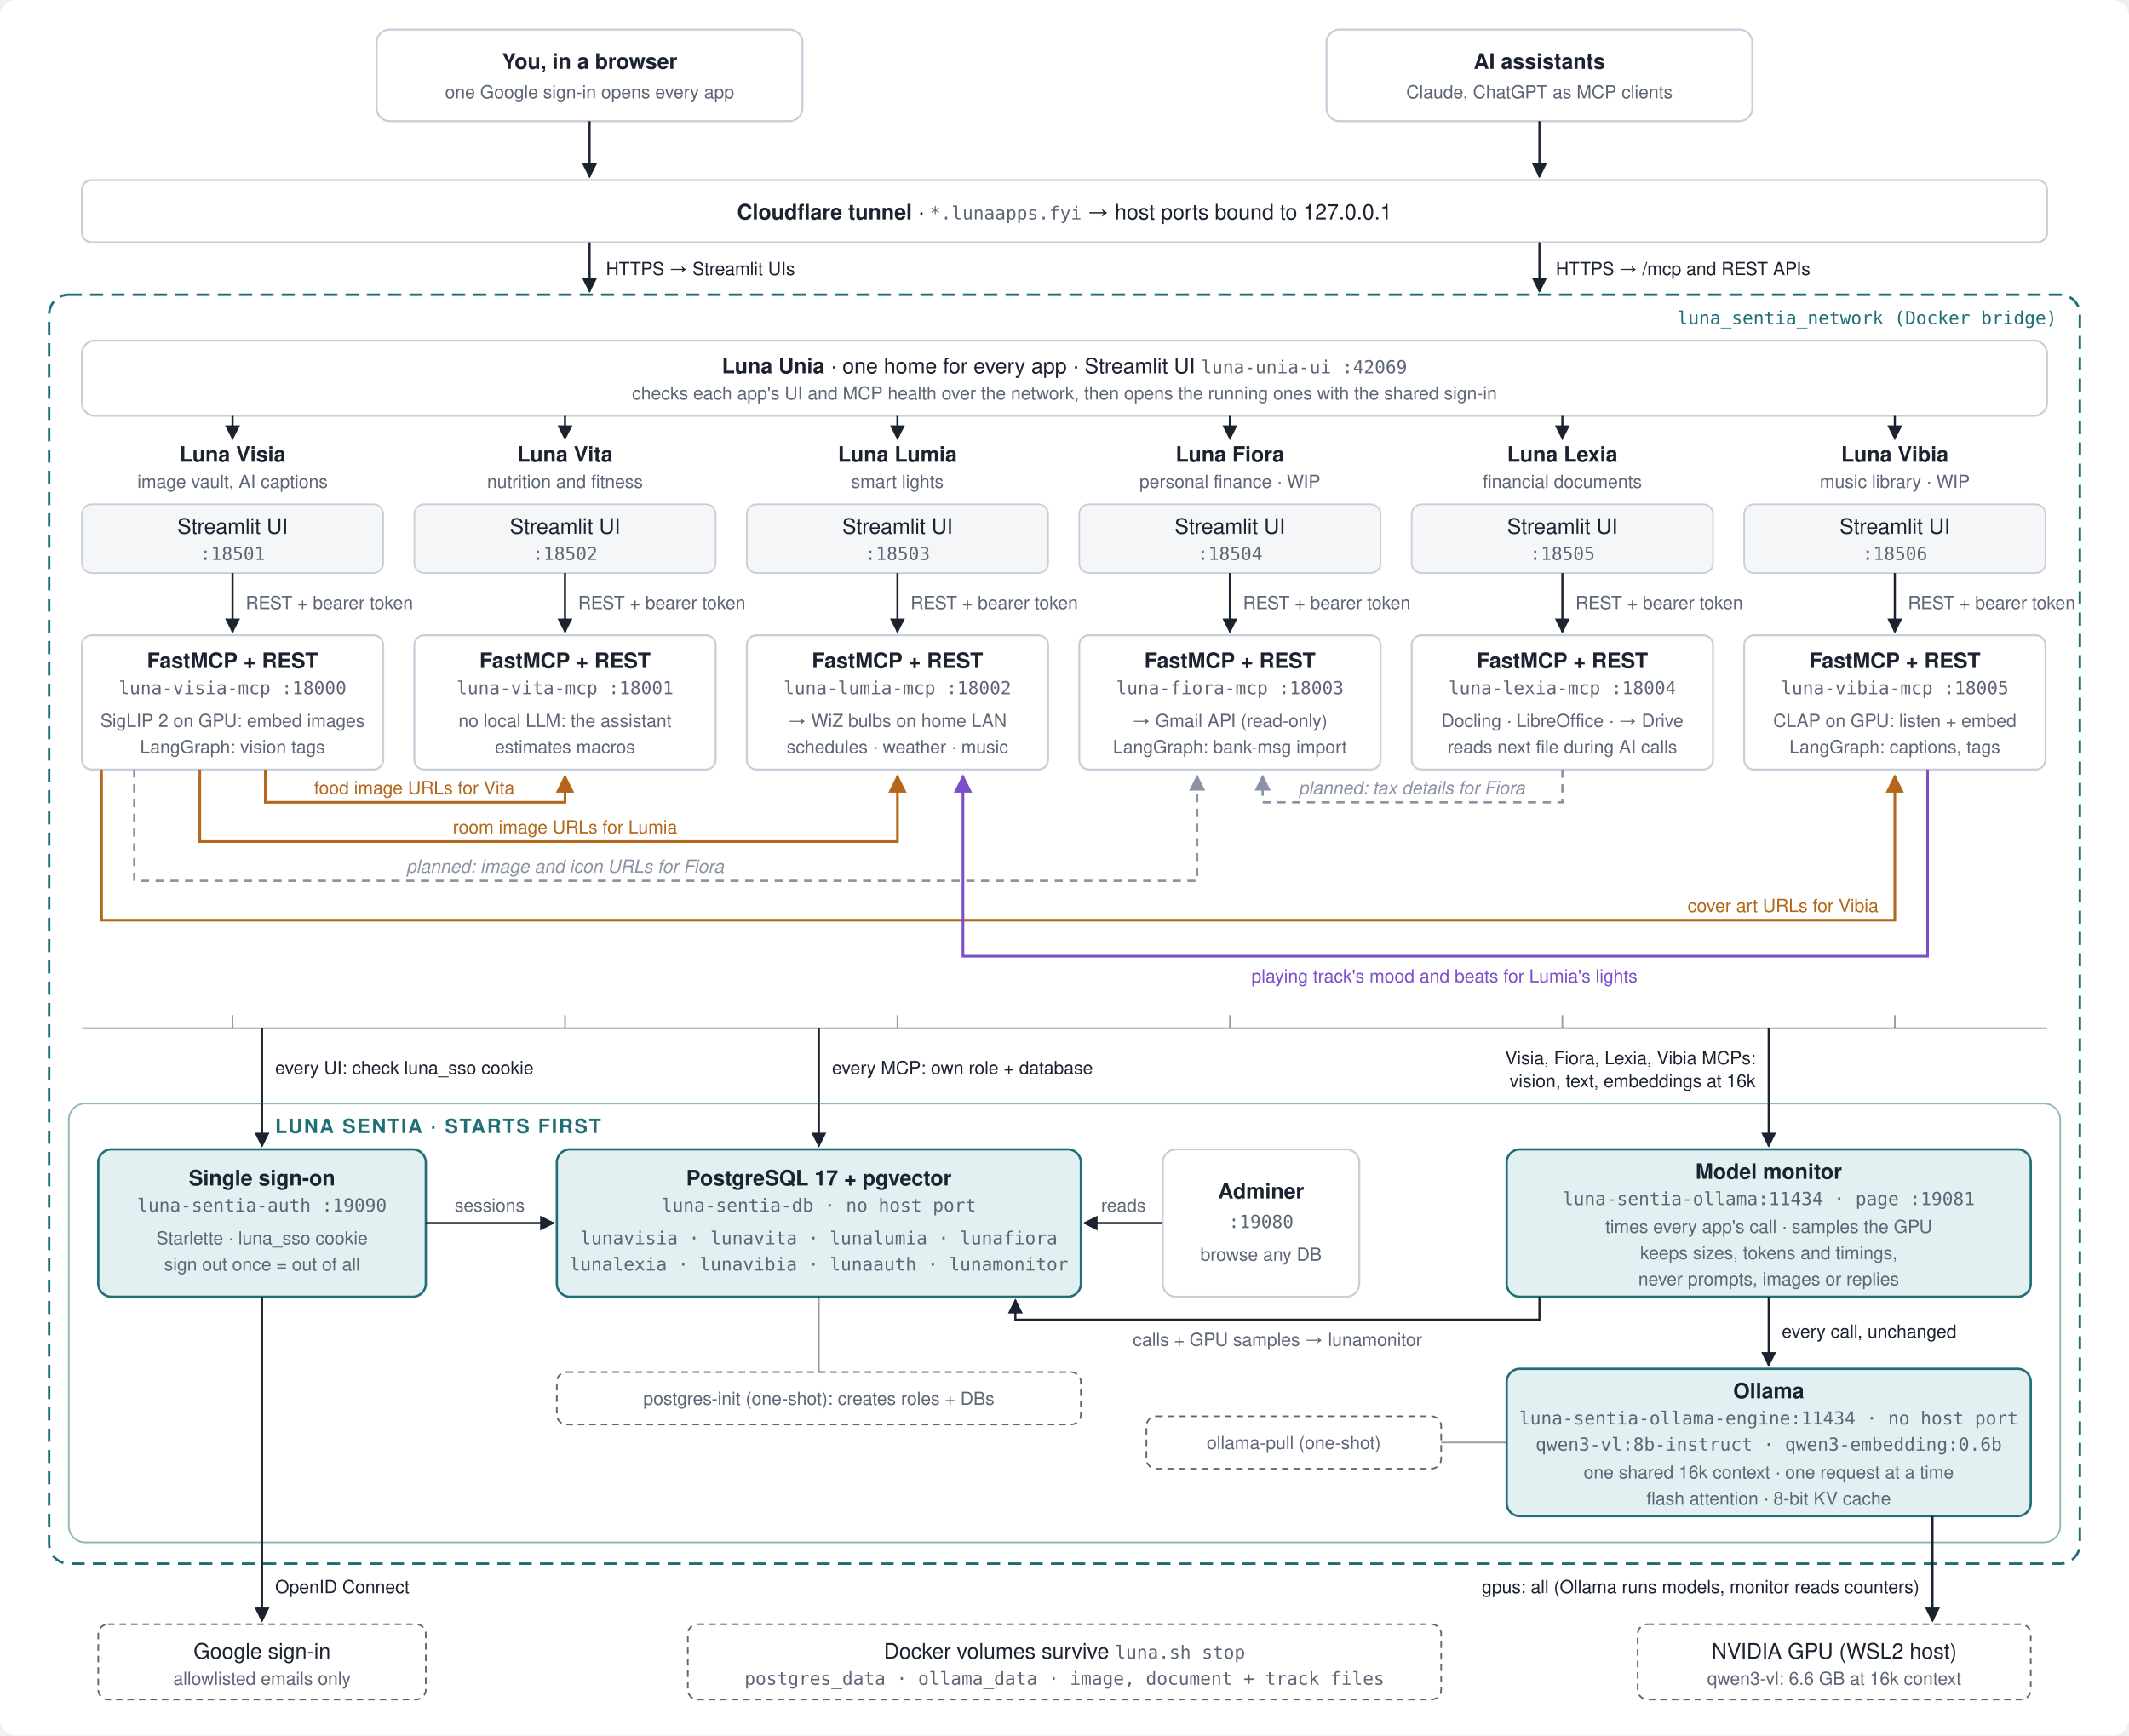
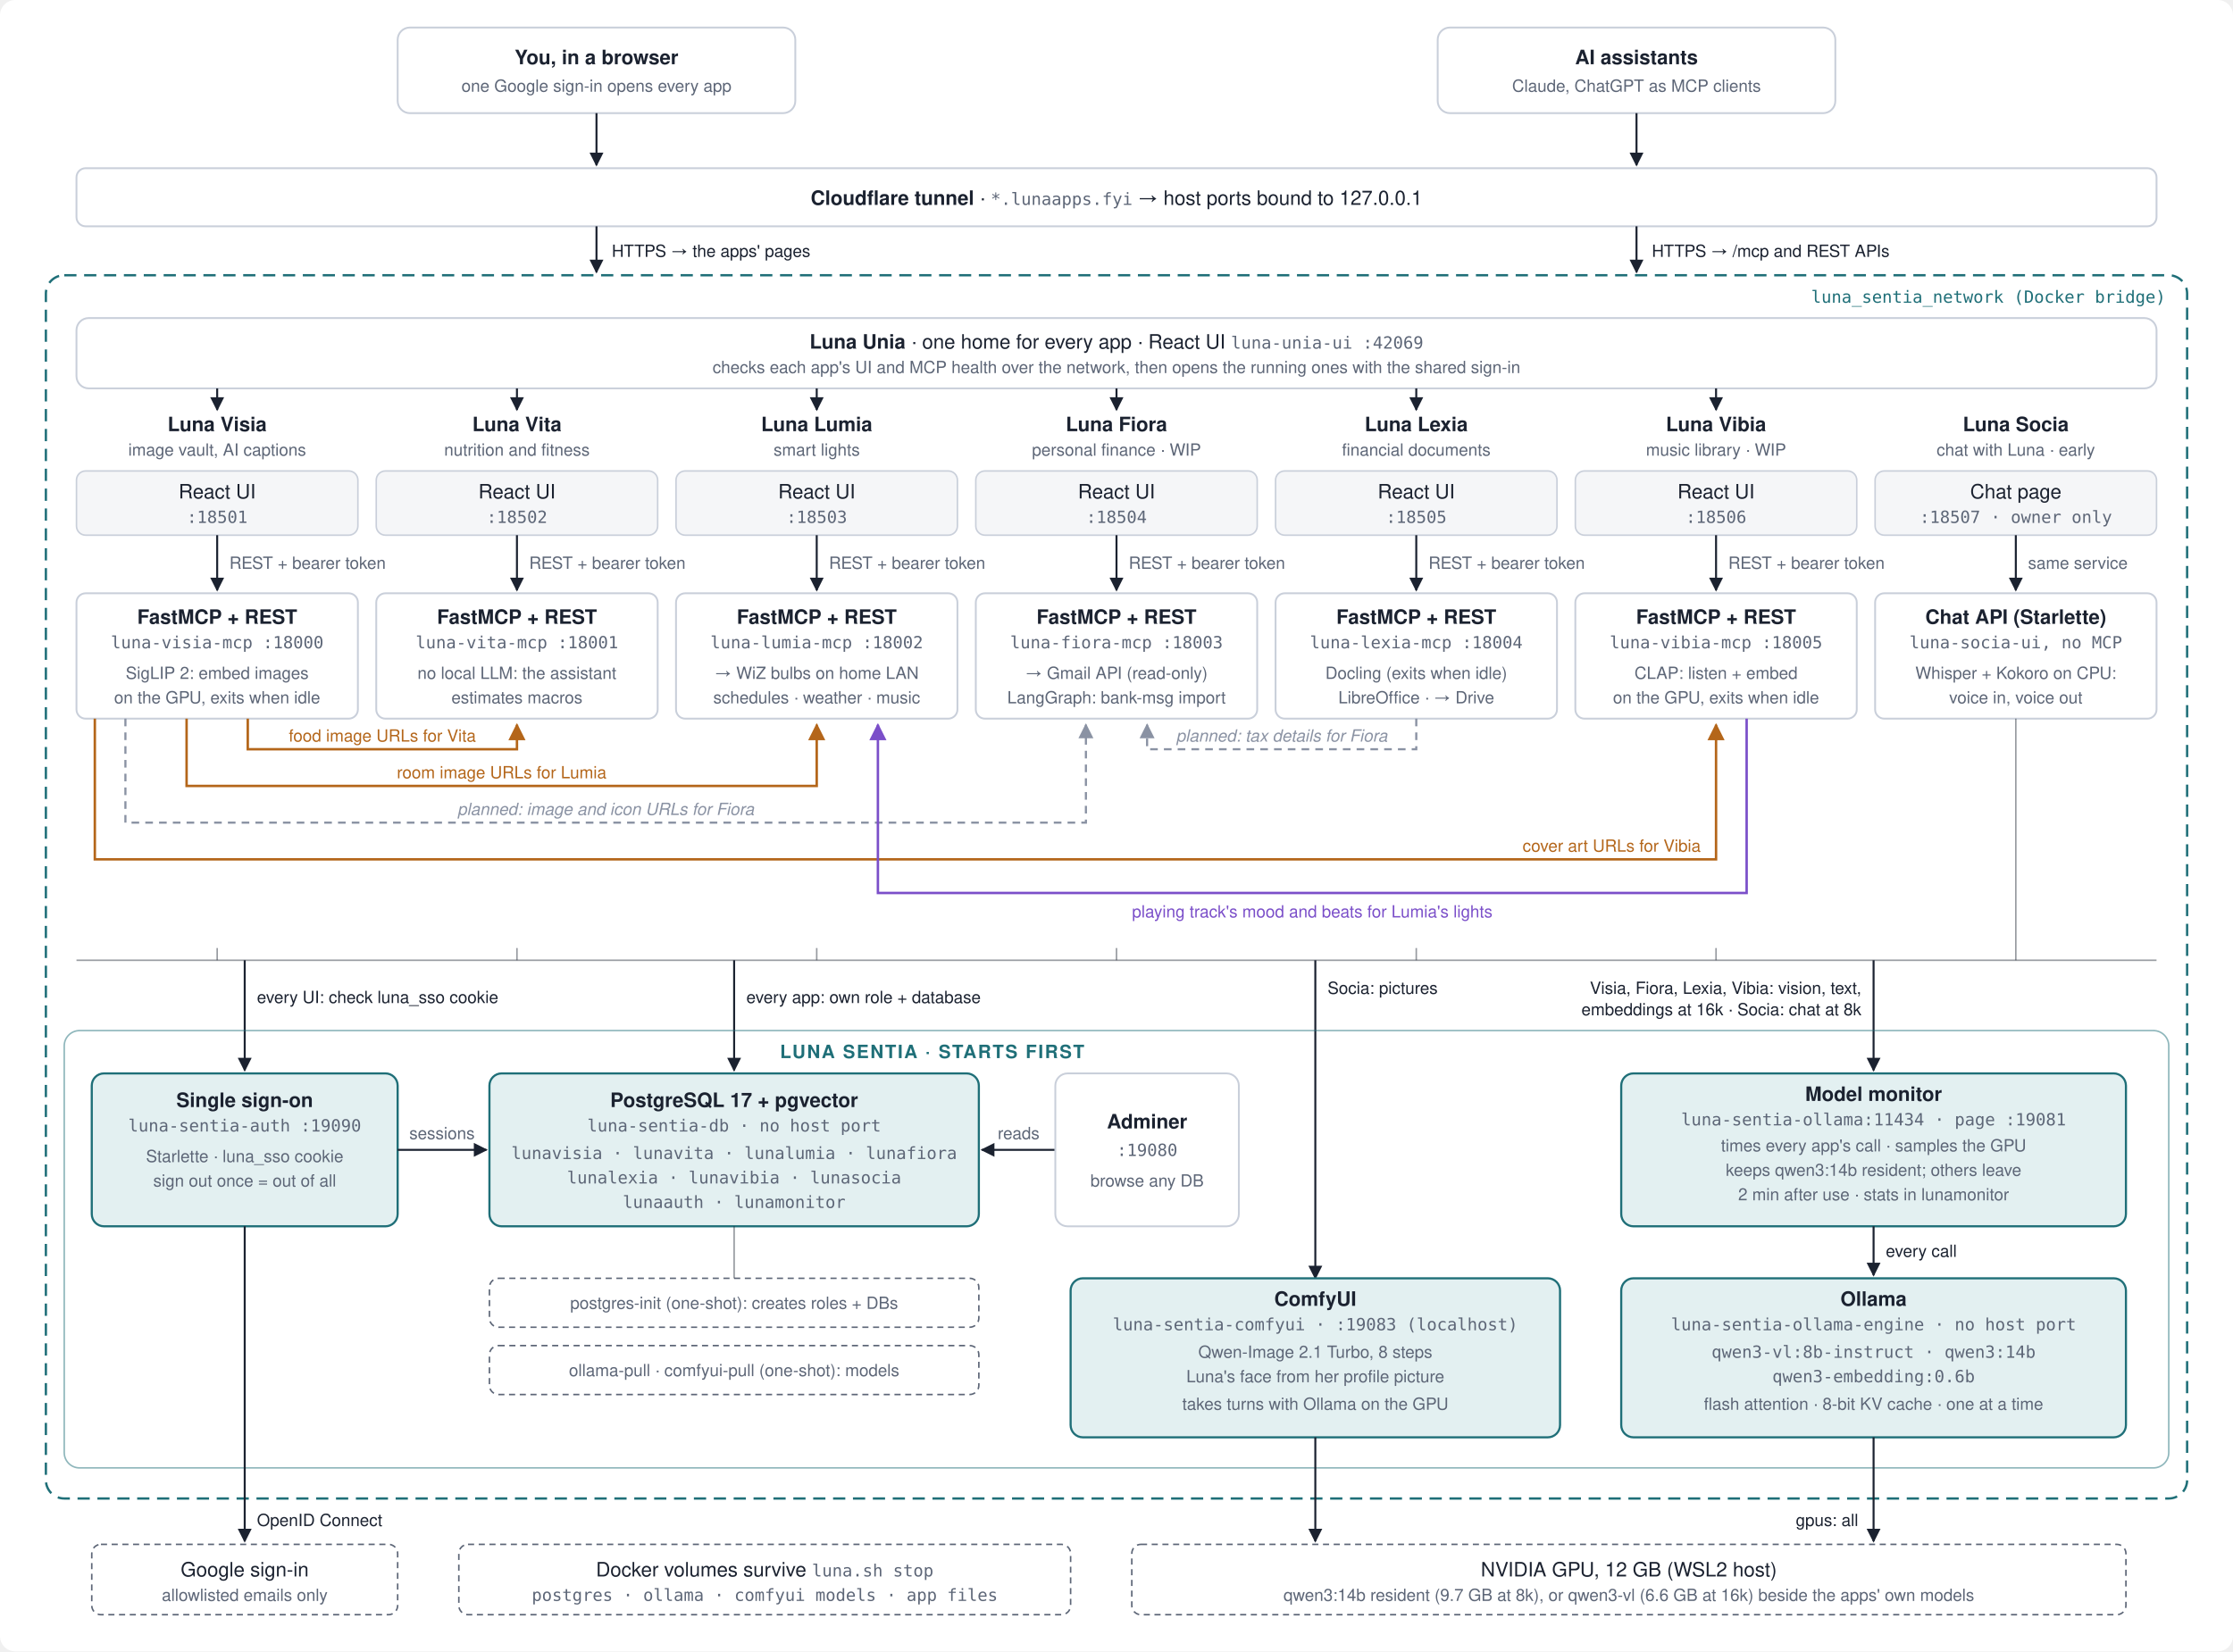
- <svg xmlns="http://www.w3.org/2000/svg" viewBox="0 0 1300 1060" width="1300" height="1060" role="img" aria-label="Clients reach six Luna apps through a Cloudflare tunnel. Luna Unia, one home page, checks which Luna apps are running and opens each one with the shared sign-in. Every app runs a Streamlit UI and a FastMCP service on the shared luna_sentia_network, and relies on Luna Sentia for sign-on, PostgreSQL and Ollama. Every app's model call goes through Sentia's model monitor, which times it, samples the GPU, stores both in PostgreSQL, and passes the call on to Ollama unchanged. Luna Visia embeds images with SigLIP 2 on the GPU, inside its own service. Luna Vibia tells Luna Lumia the mood and beats of the playing track, so the lights follow the music. Every app asks Ollama for the same 16k context, so they share one loaded copy of Qwen3-VL.">
+ <svg xmlns="http://www.w3.org/2000/svg" viewBox="0 0 1460 1080" width="1460" height="1080" role="img" aria-label="Clients reach seven Luna apps through a Cloudflare tunnel. Luna Unia, one home page, checks which Luna apps are running and opens each one with the shared sign-in. Six apps run a React UI and a FastMCP service; Luna Socia, the owner's chat with Luna, is one service. All share luna_sentia_network and rely on Luna Sentia for sign-on, PostgreSQL, Ollama and ComfyUI. Every model call goes through Sentia's model monitor, which times it, samples the GPU, keeps Socia's chat model qwen3:14b resident, and passes the call on to Ollama. Socia's pictures come from Qwen-Image 2.1 in ComfyUI, which takes turns with Ollama on the GPU. Visia's SigLIP 2, Vibia's CLAP and Lexia's Docling run inside those apps in processes that exit when idle. Luna Vibia tells Luna Lumia the mood and beats of the playing track.">
  <style>
svg{font-family:-apple-system,"Segoe UI",Helvetica,Arial,sans-serif}
.b{font-weight:600}.m{font-family:ui-monospace,SFMono-Regular,Menlo,Consolas,monospace;font-size:11px}
.bg{fill:#ffffff}.hc{fill:#1b2230}.hl{fill:#b4661a}.hp{fill:#8a92a3}
.box{fill:#ffffff;stroke:#c9cfda;stroke-width:1.2}.app{fill:#f5f6f8;stroke:#c9cfda}
.core{fill:#e3f0f1;stroke:#1f6f78;stroke-width:1.4}.ext{fill:none;stroke:#5d6677;stroke-dasharray:4 3}
.net{fill:none;stroke:#1f6f78;stroke-width:1.5;stroke-dasharray:8 5}.zone{fill:none;stroke:#1f6f78;stroke-opacity:.5}
.arrow{stroke:#1b2230;stroke-width:1.3;fill:none}.rule,.rule line{stroke:#1b2230;stroke-opacity:.45}
.xlink{stroke:#b4661a;stroke-width:1.6;fill:none}.plan{stroke:#8a92a3;stroke-width:1.4;fill:none;stroke-dasharray:5 4}
.mlink{stroke:#7b4fc9;stroke-width:1.6;fill:none}.hm{fill:#7b4fc9}.lm{fill:#7b4fc9;font-size:11px;font-weight:500}
.t{fill:#1b2230;font-size:13px}.s{fill:#5d6677;font-size:11px}.m{fill:#5d6677}.mc{fill:#1f6f78}
.lbl{fill:#1b2230;font-size:11px}.lk{fill:#b4661a;font-size:11px;font-weight:500}.pl{fill:#8a92a3;font-size:11px;font-style:italic}
.ct{fill:#1f6f78;font-size:12px;font-weight:600;letter-spacing:.08em}
@media (prefers-color-scheme:dark){
.bg{fill:#1a2029}.hc{fill:#e4e8ef}.hl{fill:#e3a35f}.hp{fill:#78819a}
.box{fill:#1a2029;stroke:#343d4b;stroke-width:1.2}.app{fill:#11151c;stroke:#343d4b}
.core{fill:#17303a;stroke:#5fb8c1;stroke-width:1.4}.ext{fill:none;stroke:#98a2b3;stroke-dasharray:4 3}
.net{fill:none;stroke:#5fb8c1;stroke-width:1.5;stroke-dasharray:8 5}.zone{fill:none;stroke:#5fb8c1;stroke-opacity:.5}
.arrow{stroke:#e4e8ef;stroke-width:1.3;fill:none}.rule,.rule line{stroke:#e4e8ef;stroke-opacity:.45}
.xlink{stroke:#e3a35f;stroke-width:1.6;fill:none}.plan{stroke:#78819a;stroke-width:1.4;fill:none;stroke-dasharray:5 4}
.mlink{stroke:#b394f0;stroke-width:1.6;fill:none}.hm{fill:#b394f0}.lm{fill:#b394f0;font-size:11px;font-weight:500}
.t{fill:#e4e8ef;font-size:13px}.s{fill:#98a2b3;font-size:11px}.m{fill:#98a2b3}.mc{fill:#5fb8c1}
.lbl{fill:#e4e8ef;font-size:11px}.lk{fill:#e3a35f;font-size:11px;font-weight:500}.pl{fill:#78819a;font-size:11px;font-style:italic}
.ct{fill:#5fb8c1;font-size:12px;font-weight:600;letter-spacing:.08em}
}
</style>
-   <rect class="bg" x="0" y="0" width="1300" height="1060" rx="10" />
+   <rect class="bg" x="0" y="0" width="1460" height="1080" rx="10" />
  <defs>
    <marker id="ah" viewBox="0 0 10 10" refX="9" refY="5" markerWidth="7" markerHeight="7" orient="auto-start-reverse">
      <path d="M0,0 L10,5 L0,10 z" class="hc" />
    </marker>
    <marker id="ahl" viewBox="0 0 10 10" refX="9" refY="5" markerWidth="7" markerHeight="7" orient="auto-start-reverse">
      <path d="M0,0 L10,5 L0,10 z" class="hl" />
    </marker>
    <marker id="ahp" viewBox="0 0 10 10" refX="9" refY="5" markerWidth="7" markerHeight="7" orient="auto-start-reverse">
      <path d="M0,0 L10,5 L0,10 z" class="hp" />
    </marker>
    <marker id="ahm" viewBox="0 0 10 10" refX="9" refY="5" markerWidth="7" markerHeight="7" orient="auto-start-reverse">
      <path d="M0,0 L10,5 L0,10 z" class="hm" />
    </marker>
  </defs>
-   <rect class="box" x="230" y="18" width="260" height="56" rx="8" />
-   <text class="t b" x="360" y="42" text-anchor="middle">You, in a browser</text>
-   <text class="s" x="360" y="60" text-anchor="middle">one Google sign-in opens every app</text>
-   <rect class="box" x="810" y="18" width="260" height="56" rx="8" />
-   <text class="t b" x="940" y="42" text-anchor="middle">AI assistants</text>
-   <text class="s" x="940" y="60" text-anchor="middle">Claude, ChatGPT as MCP clients</text>
-   <line class="arrow" x1="360" y1="74" x2="360" y2="108" marker-end="url(#ah)" />
-   <line class="arrow" x1="940" y1="74" x2="940" y2="108" marker-end="url(#ah)" />
-   <rect class="box" x="50" y="110" width="1200" height="38" rx="6" />
-   <text class="t" x="650" y="134" text-anchor="middle">
+   <rect class="box" x="260" y="18" width="260" height="56" rx="8" />
+   <text class="t b" x="390" y="42" text-anchor="middle">You, in a browser</text>
+   <text class="s" x="390" y="60" text-anchor="middle">one Google sign-in opens every app</text>
+   <line class="arrow" x1="390" y1="74" x2="390" y2="108" marker-end="url(#ah)" />
+   <rect class="box" x="940" y="18" width="260" height="56" rx="8" />
+   <text class="t b" x="1070" y="42" text-anchor="middle">AI assistants</text>
+   <text class="s" x="1070" y="60" text-anchor="middle">Claude, ChatGPT as MCP clients</text>
+   <line class="arrow" x1="1070" y1="74" x2="1070" y2="108" marker-end="url(#ah)" />
+   <rect class="box" x="50" y="110" width="1360" height="38" rx="6" />
+   <text class="t" x="730.0" y="134" text-anchor="middle">
    <tspan class="b">Cloudflare tunnel</tspan> · <tspan class="m">*.lunaapps.fyi</tspan> → host ports bound to 127.0.0.1</text>
-   <line class="arrow" x1="360" y1="148" x2="360" y2="178" marker-end="url(#ah)" />
-   <text class="lbl" x="370" y="168">HTTPS → Streamlit UIs</text>
-   <line class="arrow" x1="940" y1="148" x2="940" y2="178" marker-end="url(#ah)" />
-   <text class="lbl" x="950" y="168">HTTPS → /mcp and REST APIs</text>
-   <rect class="net" x="30" y="180" width="1240" height="775" rx="12" />
-   <text class="m mc" x="1256" y="198" text-anchor="end">luna_sentia_network (Docker bridge)</text>
-   <rect class="box" x="50" y="208" width="1200" height="46" rx="8" />
-   <text class="t" x="650" y="228" text-anchor="middle">
-     <tspan class="b">Luna Unia</tspan> · one home for every app · Streamlit UI <tspan class="m">luna-unia-ui :42069</tspan>
+   <line class="arrow" x1="390" y1="148" x2="390" y2="178" marker-end="url(#ah)" />
+   <text class="lbl" x="400" y="168" text-anchor="start">HTTPS → the apps' pages</text>
+   <line class="arrow" x1="1070" y1="148" x2="1070" y2="178" marker-end="url(#ah)" />
+   <text class="lbl" x="1080" y="168" text-anchor="start">HTTPS → /mcp and REST APIs</text>
+   <rect class="net" x="30" y="180" width="1400" height="800" rx="12" />
+   <text class="m mc" x="1416" y="198" text-anchor="end">luna_sentia_network (Docker bridge)</text>
+   <rect class="box" x="50" y="208" width="1360" height="46" rx="8" />
+   <text class="t" x="730.0" y="228" text-anchor="middle">
+     <tspan class="b">Luna Unia</tspan> · one home for every app · React UI <tspan class="m">luna-unia-ui :42069</tspan>
  </text>
-   <text class="s" x="650" y="244" text-anchor="middle">checks each app's UI and MCP health over the network, then opens the running ones with the shared sign-in</text>
-   <g>
-     <line class="arrow" x1="142" y1="254" x2="142" y2="268" marker-end="url(#ah)" />
-     <line class="arrow" x1="345" y1="254" x2="345" y2="268" marker-end="url(#ah)" />
-     <line class="arrow" x1="548" y1="254" x2="548" y2="268" marker-end="url(#ah)" />
-     <line class="arrow" x1="751" y1="254" x2="751" y2="268" marker-end="url(#ah)" />
-     <line class="arrow" x1="954" y1="254" x2="954" y2="268" marker-end="url(#ah)" />
-     <line class="arrow" x1="1157" y1="254" x2="1157" y2="268" marker-end="url(#ah)" />
+   <text class="s" x="730.0" y="244" text-anchor="middle">checks each app's UI and MCP health over the network, then opens the running ones with the shared sign-in</text>
+   <line class="arrow" x1="142" y1="254" x2="142" y2="268" marker-end="url(#ah)" />
+   <line class="arrow" x1="338" y1="254" x2="338" y2="268" marker-end="url(#ah)" />
+   <line class="arrow" x1="534" y1="254" x2="534" y2="268" marker-end="url(#ah)" />
+   <line class="arrow" x1="730" y1="254" x2="730" y2="268" marker-end="url(#ah)" />
+   <line class="arrow" x1="926" y1="254" x2="926" y2="268" marker-end="url(#ah)" />
+   <line class="arrow" x1="1122" y1="254" x2="1122" y2="268" marker-end="url(#ah)" />
+   <text class="t b" x="142" y="282" text-anchor="middle">Luna Visia</text>
+   <text class="s" x="142" y="298" text-anchor="middle">image vault, AI captions</text>
+   <rect class="app" x="50" y="308" width="184" height="42" rx="6" />
+   <text class="t" x="142" y="326" text-anchor="middle">React UI</text>
+   <text class="m" x="142" y="342" text-anchor="middle">:18501</text>
+   <line class="arrow" x1="142" y1="350" x2="142" y2="386" marker-end="url(#ah)" />
+   <text class="s" x="150" y="372" text-anchor="start">REST + bearer token</text>
+   <rect class="box" x="50" y="388" width="184" height="82" rx="6" />
+   <text class="t b" x="142" y="408" text-anchor="middle">FastMCP + REST</text>
+   <text class="m" x="142" y="424" text-anchor="middle">luna-visia-mcp :18000</text>
+   <text class="s" x="142" y="444" text-anchor="middle">SigLIP 2: embed images</text>
+   <text class="s" x="142" y="460" text-anchor="middle">on the GPU, exits when idle</text>
+   <text class="t b" x="338" y="282" text-anchor="middle">Luna Vita</text>
+   <text class="s" x="338" y="298" text-anchor="middle">nutrition and fitness</text>
+   <rect class="app" x="246" y="308" width="184" height="42" rx="6" />
+   <text class="t" x="338" y="326" text-anchor="middle">React UI</text>
+   <text class="m" x="338" y="342" text-anchor="middle">:18502</text>
+   <line class="arrow" x1="338" y1="350" x2="338" y2="386" marker-end="url(#ah)" />
+   <text class="s" x="346" y="372" text-anchor="start">REST + bearer token</text>
+   <rect class="box" x="246" y="388" width="184" height="82" rx="6" />
+   <text class="t b" x="338" y="408" text-anchor="middle">FastMCP + REST</text>
+   <text class="m" x="338" y="424" text-anchor="middle">luna-vita-mcp :18001</text>
+   <text class="s" x="338" y="444" text-anchor="middle">no local LLM: the assistant</text>
+   <text class="s" x="338" y="460" text-anchor="middle">estimates macros</text>
+   <text class="t b" x="534" y="282" text-anchor="middle">Luna Lumia</text>
+   <text class="s" x="534" y="298" text-anchor="middle">smart lights</text>
+   <rect class="app" x="442" y="308" width="184" height="42" rx="6" />
+   <text class="t" x="534" y="326" text-anchor="middle">React UI</text>
+   <text class="m" x="534" y="342" text-anchor="middle">:18503</text>
+   <line class="arrow" x1="534" y1="350" x2="534" y2="386" marker-end="url(#ah)" />
+   <text class="s" x="542" y="372" text-anchor="start">REST + bearer token</text>
+   <rect class="box" x="442" y="388" width="184" height="82" rx="6" />
+   <text class="t b" x="534" y="408" text-anchor="middle">FastMCP + REST</text>
+   <text class="m" x="534" y="424" text-anchor="middle">luna-lumia-mcp :18002</text>
+   <text class="s" x="534" y="444" text-anchor="middle">→ WiZ bulbs on home LAN</text>
+   <text class="s" x="534" y="460" text-anchor="middle">schedules · weather · music</text>
+   <text class="t b" x="730" y="282" text-anchor="middle">Luna Fiora</text>
+   <text class="s" x="730" y="298" text-anchor="middle">personal finance · WIP</text>
+   <rect class="app" x="638" y="308" width="184" height="42" rx="6" />
+   <text class="t" x="730" y="326" text-anchor="middle">React UI</text>
+   <text class="m" x="730" y="342" text-anchor="middle">:18504</text>
+   <line class="arrow" x1="730" y1="350" x2="730" y2="386" marker-end="url(#ah)" />
+   <text class="s" x="738" y="372" text-anchor="start">REST + bearer token</text>
+   <rect class="box" x="638" y="388" width="184" height="82" rx="6" />
+   <text class="t b" x="730" y="408" text-anchor="middle">FastMCP + REST</text>
+   <text class="m" x="730" y="424" text-anchor="middle">luna-fiora-mcp :18003</text>
+   <text class="s" x="730" y="444" text-anchor="middle">→ Gmail API (read-only)</text>
+   <text class="s" x="730" y="460" text-anchor="middle">LangGraph: bank-msg import</text>
+   <text class="t b" x="926" y="282" text-anchor="middle">Luna Lexia</text>
+   <text class="s" x="926" y="298" text-anchor="middle">financial documents</text>
+   <rect class="app" x="834" y="308" width="184" height="42" rx="6" />
+   <text class="t" x="926" y="326" text-anchor="middle">React UI</text>
+   <text class="m" x="926" y="342" text-anchor="middle">:18505</text>
+   <line class="arrow" x1="926" y1="350" x2="926" y2="386" marker-end="url(#ah)" />
+   <text class="s" x="934" y="372" text-anchor="start">REST + bearer token</text>
+   <rect class="box" x="834" y="388" width="184" height="82" rx="6" />
+   <text class="t b" x="926" y="408" text-anchor="middle">FastMCP + REST</text>
+   <text class="m" x="926" y="424" text-anchor="middle">luna-lexia-mcp :18004</text>
+   <text class="s" x="926" y="444" text-anchor="middle">Docling (exits when idle)</text>
+   <text class="s" x="926" y="460" text-anchor="middle">LibreOffice · → Drive</text>
+   <text class="t b" x="1122" y="282" text-anchor="middle">Luna Vibia</text>
+   <text class="s" x="1122" y="298" text-anchor="middle">music library · WIP</text>
+   <rect class="app" x="1030" y="308" width="184" height="42" rx="6" />
+   <text class="t" x="1122" y="326" text-anchor="middle">React UI</text>
+   <text class="m" x="1122" y="342" text-anchor="middle">:18506</text>
+   <line class="arrow" x1="1122" y1="350" x2="1122" y2="386" marker-end="url(#ah)" />
+   <text class="s" x="1130" y="372" text-anchor="start">REST + bearer token</text>
+   <rect class="box" x="1030" y="388" width="184" height="82" rx="6" />
+   <text class="t b" x="1122" y="408" text-anchor="middle">FastMCP + REST</text>
+   <text class="m" x="1122" y="424" text-anchor="middle">luna-vibia-mcp :18005</text>
+   <text class="s" x="1122" y="444" text-anchor="middle">CLAP: listen + embed</text>
+   <text class="s" x="1122" y="460" text-anchor="middle">on the GPU, exits when idle</text>
+   <text class="t b" x="1318" y="282" text-anchor="middle">Luna Socia</text>
+   <text class="s" x="1318" y="298" text-anchor="middle">chat with Luna · early</text>
+   <rect class="app" x="1226" y="308" width="184" height="42" rx="6" />
+   <text class="t" x="1318" y="326" text-anchor="middle">Chat page</text>
+   <text class="m" x="1318" y="342" text-anchor="middle">:18507 · owner only</text>
+   <line class="arrow" x1="1318" y1="350" x2="1318" y2="386" marker-end="url(#ah)" />
+   <text class="s" x="1326" y="372" text-anchor="start">same service</text>
+   <rect class="box" x="1226" y="388" width="184" height="82" rx="6" />
+   <text class="t b" x="1318" y="408" text-anchor="middle">Chat API (Starlette)</text>
+   <text class="m" x="1318" y="424" text-anchor="middle">luna-socia-ui, no MCP</text>
+   <text class="s" x="1318" y="444" text-anchor="middle">Whisper + Kokoro on CPU:</text>
+   <text class="s" x="1318" y="460" text-anchor="middle">voice in, voice out</text>
+   <polyline class="xlink" points="162,470 162,490 338,490 338,474" marker-end="url(#ahl)" />
+   <text class="lk" x="250.0" y="485" text-anchor="middle">food image URLs for Vita</text>
+   <polyline class="plan" points="926,470 926,490 750,490 750,474" marker-end="url(#ahp)" />
+   <text class="pl" x="838.0" y="485" text-anchor="middle">planned: tax details for Fiora</text>
+   <polyline class="xlink" points="122,470 122,514 534,514 534,474" marker-end="url(#ahl)" />
+   <text class="lk" x="328.0" y="509" text-anchor="middle">room image URLs for Lumia</text>
+   <polyline class="plan" points="82,470 82,538 710,538 710,474" marker-end="url(#ahp)" />
+   <text class="pl" x="396.0" y="533" text-anchor="middle">planned: image and icon URLs for Fiora</text>
+   <polyline class="xlink" points="62,470 62,562 1122,562 1122,474" marker-end="url(#ahl)" />
+   <text class="lk" x="1112" y="557" text-anchor="end">cover art URLs for Vibia</text>
+   <polyline class="mlink" points="1142,470 1142,584 574,584 574,474" marker-end="url(#ahm)" />
+   <text class="lm" x="858.0" y="600" text-anchor="middle">playing track's mood and beats for Lumia's lights</text>
+   <line x1="50" y1="628" x2="1410" y2="628" class="rule" stroke-opacity=".45" />
+   <g class="rule" stroke-opacity=".45">
+     <line x1="142" y1="620" x2="142" y2="628" />
+     <line x1="338" y1="620" x2="338" y2="628" />
+     <line x1="534" y1="620" x2="534" y2="628" />
+     <line x1="730" y1="620" x2="730" y2="628" />
+     <line x1="926" y1="620" x2="926" y2="628" />
+     <line x1="1122" y1="620" x2="1122" y2="628" />
+     <line x1="1318" y1="470" x2="1318" y2="628" />
  </g>
-   <g>
-     <text class="t b" x="142" y="282" text-anchor="middle">Luna Visia</text>
-     <text class="s" x="142" y="298" text-anchor="middle">image vault, AI captions</text>
-     <text class="t b" x="345" y="282" text-anchor="middle">Luna Vita</text>
-     <text class="s" x="345" y="298" text-anchor="middle">nutrition and fitness</text>
-     <text class="t b" x="548" y="282" text-anchor="middle">Luna Lumia</text>
-     <text class="s" x="548" y="298" text-anchor="middle">smart lights</text>
-     <text class="t b" x="751" y="282" text-anchor="middle">Luna Fiora</text>
-     <text class="s" x="751" y="298" text-anchor="middle">personal finance · WIP</text>
-     <text class="t b" x="954" y="282" text-anchor="middle">Luna Lexia</text>
-     <text class="s" x="954" y="298" text-anchor="middle">financial documents</text>
-     <text class="t b" x="1157" y="282" text-anchor="middle">Luna Vibia</text>
-     <text class="s" x="1157" y="298" text-anchor="middle">music library · WIP</text>
-   </g>
-   <g>
-     <rect class="app" x="50" y="308" width="184" height="42" rx="6" />
-     <rect class="app" x="253" y="308" width="184" height="42" rx="6" />
-     <rect class="app" x="456" y="308" width="184" height="42" rx="6" />
-     <rect class="app" x="659" y="308" width="184" height="42" rx="6" />
-     <rect class="app" x="862" y="308" width="184" height="42" rx="6" />
-     <rect class="app" x="1065" y="308" width="184" height="42" rx="6" />
-     <text class="t" x="142" y="326" text-anchor="middle">Streamlit UI</text>
-     <text class="m" x="142" y="342" text-anchor="middle">:18501</text>
-     <text class="t" x="345" y="326" text-anchor="middle">Streamlit UI</text>
-     <text class="m" x="345" y="342" text-anchor="middle">:18502</text>
-     <text class="t" x="548" y="326" text-anchor="middle">Streamlit UI</text>
-     <text class="m" x="548" y="342" text-anchor="middle">:18503</text>
-     <text class="t" x="751" y="326" text-anchor="middle">Streamlit UI</text>
-     <text class="m" x="751" y="342" text-anchor="middle">:18504</text>
-     <text class="t" x="954" y="326" text-anchor="middle">Streamlit UI</text>
-     <text class="m" x="954" y="342" text-anchor="middle">:18505</text>
-     <text class="t" x="1157" y="326" text-anchor="middle">Streamlit UI</text>
-     <text class="m" x="1157" y="342" text-anchor="middle">:18506</text>
-   </g>
-   <g>
-     <line class="arrow" x1="142" y1="350" x2="142" y2="386" marker-end="url(#ah)" />
-     <line class="arrow" x1="345" y1="350" x2="345" y2="386" marker-end="url(#ah)" />
-     <line class="arrow" x1="548" y1="350" x2="548" y2="386" marker-end="url(#ah)" />
-     <line class="arrow" x1="751" y1="350" x2="751" y2="386" marker-end="url(#ah)" />
-     <line class="arrow" x1="954" y1="350" x2="954" y2="386" marker-end="url(#ah)" />
-     <line class="arrow" x1="1157" y1="350" x2="1157" y2="386" marker-end="url(#ah)" />
-     <text class="s" x="150" y="372">REST + bearer token</text>
-     <text class="s" x="353" y="372">REST + bearer token</text>
-     <text class="s" x="556" y="372">REST + bearer token</text>
-     <text class="s" x="759" y="372">REST + bearer token</text>
-     <text class="s" x="962" y="372">REST + bearer token</text>
-     <text class="s" x="1165" y="372">REST + bearer token</text>
-   </g>
-   <g>
-     <rect class="box" x="50" y="388" width="184" height="82" rx="6" />
-     <rect class="box" x="253" y="388" width="184" height="82" rx="6" />
-     <rect class="box" x="456" y="388" width="184" height="82" rx="6" />
-     <rect class="box" x="659" y="388" width="184" height="82" rx="6" />
-     <rect class="box" x="862" y="388" width="184" height="82" rx="6" />
-     <rect class="box" x="1065" y="388" width="184" height="82" rx="6" />
-     <text class="t b" x="142" y="408" text-anchor="middle">FastMCP + REST</text>
-     <text class="m" x="142" y="424" text-anchor="middle">luna-visia-mcp :18000</text>
-     <text class="s" x="142" y="444" text-anchor="middle">SigLIP 2 on GPU: embed images</text>
-     <text class="s" x="142" y="460" text-anchor="middle">LangGraph: vision tags</text>
-     <text class="t b" x="345" y="408" text-anchor="middle">FastMCP + REST</text>
-     <text class="m" x="345" y="424" text-anchor="middle">luna-vita-mcp :18001</text>
-     <text class="s" x="345" y="444" text-anchor="middle">no local LLM: the assistant</text>
-     <text class="s" x="345" y="460" text-anchor="middle">estimates macros</text>
-     <text class="t b" x="548" y="408" text-anchor="middle">FastMCP + REST</text>
-     <text class="m" x="548" y="424" text-anchor="middle">luna-lumia-mcp :18002</text>
-     <text class="s" x="548" y="444" text-anchor="middle">→ WiZ bulbs on home LAN</text>
-     <text class="s" x="548" y="460" text-anchor="middle">schedules · weather · music</text>
-     <text class="t b" x="751" y="408" text-anchor="middle">FastMCP + REST</text>
-     <text class="m" x="751" y="424" text-anchor="middle">luna-fiora-mcp :18003</text>
-     <text class="s" x="751" y="444" text-anchor="middle">→ Gmail API (read-only)</text>
-     <text class="s" x="751" y="460" text-anchor="middle">LangGraph: bank-msg import</text>
-     <text class="t b" x="954" y="408" text-anchor="middle">FastMCP + REST</text>
-     <text class="m" x="954" y="424" text-anchor="middle">luna-lexia-mcp :18004</text>
-     <text class="s" x="954" y="444" text-anchor="middle">Docling · LibreOffice · → Drive</text>
-     <text class="s" x="954" y="460" text-anchor="middle">reads next file during AI calls</text>
-     <text class="t b" x="1157" y="408" text-anchor="middle">FastMCP + REST</text>
-     <text class="m" x="1157" y="424" text-anchor="middle">luna-vibia-mcp :18005</text>
-     <text class="s" x="1157" y="444" text-anchor="middle">CLAP on GPU: listen + embed</text>
-     <text class="s" x="1157" y="460" text-anchor="middle">LangGraph: captions, tags</text>
-   </g>
-   <polyline class="xlink" points="162,470 162,490 345,490 345,474" marker-end="url(#ahl)" />
-   <text class="lk" x="253" y="485" text-anchor="middle">food image URLs for Vita</text>
-   <polyline class="plan" points="954,470 954,490 771,490 771,474" marker-end="url(#ahp)" />
-   <text class="pl" x="862" y="485" text-anchor="middle">planned: tax details for Fiora</text>
-   <polyline class="xlink" points="122,470 122,514 548,514 548,474" marker-end="url(#ahl)" />
-   <text class="lk" x="345" y="509" text-anchor="middle">room image URLs for Lumia</text>
-   <polyline class="plan" points="82,470 82,538 731,538 731,474" marker-end="url(#ahp)" />
-   <text class="pl" x="345" y="533" text-anchor="middle">planned: image and icon URLs for Fiora</text>
-   <polyline class="xlink" points="62,470 62,562 1157,562 1157,474" marker-end="url(#ahl)" />
-   <text class="lk" x="1147" y="557" text-anchor="end">cover art URLs for Vibia</text>
-   <polyline class="mlink" points="1177,470 1177,584 588,584 588,474" marker-end="url(#ahm)" />
-   <text class="lm" x="882" y="600" text-anchor="middle">playing track's mood and beats for Lumia's lights</text>
-   <g transform="translate(0,62)">
-     <line x1="50" y1="566" x2="1250" y2="566" class="rule" stroke-opacity=".45" />
-     <g class="rule" stroke-opacity=".45">
-       <line x1="142" y1="558" x2="142" y2="566" />
-       <line x1="345" y1="558" x2="345" y2="566" />
-       <line x1="548" y1="558" x2="548" y2="566" />
-       <line x1="751" y1="558" x2="751" y2="566" />
-       <line x1="954" y1="558" x2="954" y2="566" />
-       <line x1="1157" y1="558" x2="1157" y2="566" />
-     </g>
-     <line class="arrow" x1="160" y1="566" x2="160" y2="638" marker-end="url(#ah)" />
-     <text class="lbl" x="168" y="594">every UI: check luna_sso cookie</text>
-     <line class="arrow" x1="500" y1="566" x2="500" y2="638" marker-end="url(#ah)" />
-     <text class="lbl" x="508" y="594">every MCP: own role + database</text>
-     <line class="arrow" x1="1080" y1="566" x2="1080" y2="638" marker-end="url(#ah)" />
-     <text class="lbl" x="1072" y="588" text-anchor="end">Visia, Fiora, Lexia, Vibia MCPs:</text>
-     <text class="lbl" x="1072" y="602" text-anchor="end">vision, text, embeddings at 16k</text>
-     <rect class="zone" x="42" y="612" width="1216" height="268" rx="10" />
-     <text class="ct" x="168" y="630">LUNA SENTIA · STARTS FIRST</text>
-     <rect class="core" x="60" y="640" width="200" height="90" rx="8" />
-     <text class="t b" x="160" y="662" text-anchor="middle">Single sign-on</text>
-     <text class="m" x="160" y="678" text-anchor="middle">luna-sentia-auth :19090</text>
-     <text class="s" x="160" y="698" text-anchor="middle">Starlette · luna_sso cookie</text>
-     <text class="s" x="160" y="714" text-anchor="middle">sign out once = out of all</text>
-     <line class="arrow" x1="260" y1="685" x2="338" y2="685" marker-end="url(#ah)" />
-     <text class="s" x="299" y="678" text-anchor="middle">sessions</text>
-     <rect class="core" x="340" y="640" width="320" height="90" rx="8" />
-     <text class="t b" x="500" y="662" text-anchor="middle">PostgreSQL 17 + pgvector</text>
-     <text class="m" x="500" y="678" text-anchor="middle">luna-sentia-db · no host port</text>
-     <text class="m" x="500" y="698" text-anchor="middle">lunavisia · lunavita · lunalumia · lunafiora</text>
-     <text class="m" x="500" y="714" text-anchor="middle">lunalexia · lunavibia · lunaauth · lunamonitor</text>
-     <line class="arrow" x1="710" y1="685" x2="662" y2="685" marker-end="url(#ah)" />
-     <text class="s" x="686" y="678" text-anchor="middle">reads</text>
-     <rect class="box" x="710" y="640" width="120" height="90" rx="8" />
-     <text class="t b" x="770" y="670" text-anchor="middle">Adminer</text>
-     <text class="m" x="770" y="688" text-anchor="middle">:19080</text>
-     <text class="s" x="770" y="708" text-anchor="middle">browse any DB</text>
-     <rect class="core" x="920" y="640" width="320" height="90" rx="8" />
-     <text class="t b" x="1080" y="658" text-anchor="middle">Model monitor</text>
-     <text class="m" x="1080" y="674" text-anchor="middle">luna-sentia-ollama:11434 · page :19081</text>
-     <text class="s" x="1080" y="691" text-anchor="middle">times every app's call · samples the GPU</text>
-     <text class="s" x="1080" y="707" text-anchor="middle">keeps sizes, tokens and timings,</text>
-     <text class="s" x="1080" y="723" text-anchor="middle">never prompts, images or replies</text>
-     <polyline class="arrow" points="940,730 940,744 620,744 620,732" marker-end="url(#ah)" />
-     <text class="s" x="780" y="760" text-anchor="middle">calls + GPU samples → lunamonitor</text>
-     <line class="arrow" x1="1080" y1="730" x2="1080" y2="772" marker-end="url(#ah)" />
-     <text class="lbl" x="1088" y="755">every call, unchanged</text>
-     <rect class="core" x="920" y="774" width="320" height="90" rx="8" />
-     <text class="t b" x="1080" y="792" text-anchor="middle">Ollama</text>
-     <text class="m" x="1080" y="808" text-anchor="middle">luna-sentia-ollama-engine:11434 · no host port</text>
-     <text class="m" x="1080" y="824" text-anchor="middle">qwen3-vl:8b-instruct · qwen3-embedding:0.6b</text>
-     <text class="s" x="1080" y="841" text-anchor="middle">one shared 16k context · one request at a time</text>
-     <text class="s" x="1080" y="857" text-anchor="middle">flash attention · 8-bit KV cache</text>
-     <rect class="ext" x="340" y="776" width="320" height="32" rx="6" />
-     <text class="s" x="500" y="796" text-anchor="middle">postgres-init (one-shot): creates roles + DBs</text>
-     <line x1="500" y1="730" x2="500" y2="776" class="rule" stroke-opacity=".45" />
-     <rect class="ext" x="700" y="803" width="180" height="32" rx="6" />
-     <text class="s" x="790" y="823" text-anchor="middle">ollama-pull (one-shot)</text>
-     <line x1="880" y1="819" x2="920" y2="819" class="rule" stroke-opacity=".45" />
-     <line class="arrow" x1="160" y1="730" x2="160" y2="928" marker-end="url(#ah)" />
-     <text class="lbl" x="168" y="911">OpenID Connect</text>
-     <rect class="ext" x="60" y="930" width="200" height="46" rx="6" />
-     <text class="t" x="160" y="951" text-anchor="middle">Google sign-in</text>
-     <text class="s" x="160" y="967" text-anchor="middle">allowlisted emails only</text>
-     <line class="arrow" x1="1180" y1="864" x2="1180" y2="928" marker-end="url(#ah)" />
-     <text class="lbl" x="1172" y="911" text-anchor="end">gpus: all (Ollama runs models, monitor reads counters)</text>
-     <rect class="ext" x="1000" y="930" width="240" height="46" rx="6" />
-     <text class="t" x="1120" y="951" text-anchor="middle">NVIDIA GPU (WSL2 host)</text>
-     <text class="s" x="1120" y="967" text-anchor="middle">qwen3-vl: 6.6 GB at 16k context</text>
-     <rect class="ext" x="420" y="930" width="460" height="46" rx="6" />
-     <text class="t" x="650" y="951" text-anchor="middle">Docker volumes survive <tspan class="m">luna.sh stop</tspan>
-     </text>
-     <text class="m" x="650" y="967" text-anchor="middle">postgres_data · ollama_data · image, document + track files</text>
-   </g>
+   <line class="arrow" x1="160" y1="628" x2="160" y2="700" marker-end="url(#ah)" />
+   <text class="lbl" x="168" y="656" text-anchor="start">every UI: check luna_sso cookie</text>
+   <line class="arrow" x1="480" y1="628" x2="480" y2="700" marker-end="url(#ah)" />
+   <text class="lbl" x="488" y="656" text-anchor="start">every app: own role + database</text>
+   <line class="arrow" x1="860" y1="628" x2="860" y2="836" marker-end="url(#ah)" />
+   <text class="lbl" x="868" y="650" text-anchor="start">Socia: pictures</text>
+   <line class="arrow" x1="1225" y1="628" x2="1225" y2="700" marker-end="url(#ah)" />
+   <text class="lbl" x="1217" y="650" text-anchor="end">Visia, Fiora, Lexia, Vibia: vision, text,</text>
+   <text class="lbl" x="1217" y="664" text-anchor="end">embeddings at 16k · Socia: chat at 8k</text>
+   <rect class="zone" x="42" y="674" width="1376" height="286" rx="10" />
+   <text class="ct" x="510" y="692" text-anchor="start">LUNA SENTIA · STARTS FIRST</text>
+   <rect class="core" x="60" y="702" width="200" height="100" rx="8" />
+   <text class="t b" x="160" y="724" text-anchor="middle">Single sign-on</text>
+   <text class="m" x="160" y="740" text-anchor="middle">luna-sentia-auth :19090</text>
+   <text class="s" x="160" y="760" text-anchor="middle">Starlette · luna_sso cookie</text>
+   <text class="s" x="160" y="776" text-anchor="middle">sign out once = out of all</text>
+   <line class="arrow" x1="260" y1="752" x2="318" y2="752" marker-end="url(#ah)" />
+   <text class="s" x="289" y="745" text-anchor="middle">sessions</text>
+   <rect class="core" x="320" y="702" width="320" height="100" rx="8" />
+   <text class="t b" x="480" y="724" text-anchor="middle">PostgreSQL 17 + pgvector</text>
+   <text class="m" x="480" y="740" text-anchor="middle">luna-sentia-db · no host port</text>
+   <text class="m" x="480" y="758" text-anchor="middle">lunavisia · lunavita · lunalumia · lunafiora</text>
+   <text class="m" x="480" y="774" text-anchor="middle">lunalexia · lunavibia · lunasocia</text>
+   <text class="m" x="480" y="790" text-anchor="middle">lunaauth · lunamonitor</text>
+   <line class="arrow" x1="690" y1="752" x2="642" y2="752" marker-end="url(#ah)" />
+   <text class="s" x="666" y="745" text-anchor="middle">reads</text>
+   <rect class="box" x="690" y="702" width="120" height="100" rx="8" />
+   <text class="t b" x="750" y="738" text-anchor="middle">Adminer</text>
+   <text class="m" x="750" y="756" text-anchor="middle">:19080</text>
+   <text class="s" x="750" y="776" text-anchor="middle">browse any DB</text>
+   <rect class="core" x="1060" y="702" width="330" height="100" rx="8" />
+   <text class="t b" x="1225" y="720" text-anchor="middle">Model monitor</text>
+   <text class="m" x="1225" y="736" text-anchor="middle">luna-sentia-ollama:11434 · page :19081</text>
+   <text class="s" x="1225" y="753" text-anchor="middle">times every app's call · samples the GPU</text>
+   <text class="s" x="1225" y="769" text-anchor="middle">keeps qwen3:14b resident; others leave</text>
+   <text class="s" x="1225" y="785" text-anchor="middle">2 min after use · stats in lunamonitor</text>
+   <line class="arrow" x1="1225" y1="802" x2="1225" y2="834" marker-end="url(#ah)" />
+   <text class="lbl" x="1233" y="822" text-anchor="start">every call</text>
+   <rect class="core" x="1060" y="836" width="330" height="104" rx="8" />
+   <text class="t b" x="1225" y="854" text-anchor="middle">Ollama</text>
+   <text class="m" x="1225" y="870" text-anchor="middle">luna-sentia-ollama-engine · no host port</text>
+   <text class="m" x="1225" y="888" text-anchor="middle">qwen3-vl:8b-instruct · qwen3:14b</text>
+   <text class="m" x="1225" y="904" text-anchor="middle">qwen3-embedding:0.6b</text>
+   <text class="s" x="1225" y="922" text-anchor="middle">flash attention · 8-bit KV cache · one at a time</text>
+   <rect class="core" x="700" y="836" width="320" height="104" rx="8" />
+   <text class="t b" x="860" y="854" text-anchor="middle">ComfyUI</text>
+   <text class="m" x="860" y="870" text-anchor="middle">luna-sentia-comfyui · :19083 (localhost)</text>
+   <text class="s" x="860" y="888" text-anchor="middle">Qwen-Image 2.1 Turbo, 8 steps</text>
+   <text class="s" x="860" y="904" text-anchor="middle">Luna's face from her profile picture</text>
+   <text class="s" x="860" y="922" text-anchor="middle">takes turns with Ollama on the GPU</text>
+   <rect class="ext" x="320" y="836" width="320" height="32" rx="6" />
+   <text class="s" x="480" y="856" text-anchor="middle">postgres-init (one-shot): creates roles + DBs</text>
+   <line x1="480" y1="802" x2="480" y2="836" class="rule" stroke-opacity=".45" />
+   <rect class="ext" x="320" y="880" width="320" height="32" rx="6" />
+   <text class="s" x="480" y="900" text-anchor="middle">ollama-pull · comfyui-pull (one-shot): models</text>
+   <line class="arrow" x1="160" y1="802" x2="160" y2="1008" marker-end="url(#ah)" />
+   <text class="lbl" x="168" y="998" text-anchor="start">OpenID Connect</text>
+   <rect class="ext" x="60" y="1010" width="200" height="46" rx="6" />
+   <text class="t" x="160" y="1031" text-anchor="middle">Google sign-in</text>
+   <text class="s" x="160" y="1047" text-anchor="middle">allowlisted emails only</text>
+   <rect class="ext" x="300" y="1010" width="400" height="46" rx="6" />
+   <text class="t" x="500" y="1031" text-anchor="middle">Docker volumes survive <tspan class="m">luna.sh stop</tspan>
+   </text>
+   <text class="m" x="500" y="1047" text-anchor="middle">postgres · ollama · comfyui models · app files</text>
+   <line class="arrow" x1="860" y1="940" x2="860" y2="1008" marker-end="url(#ah)" />
+   <line class="arrow" x1="1225" y1="940" x2="1225" y2="1008" marker-end="url(#ah)" />
+   <text class="lbl" x="1215" y="998" text-anchor="end">gpus: all</text>
+   <rect class="ext" x="740" y="1010" width="650" height="46" rx="6" />
+   <text class="t" x="1065" y="1031" text-anchor="middle">NVIDIA GPU, 12 GB (WSL2 host)</text>
+   <text class="s" x="1065" y="1047" text-anchor="middle">qwen3:14b resident (9.7 GB at 8k), or qwen3-vl (6.6 GB at 16k) beside the apps' own models</text>
</svg>
